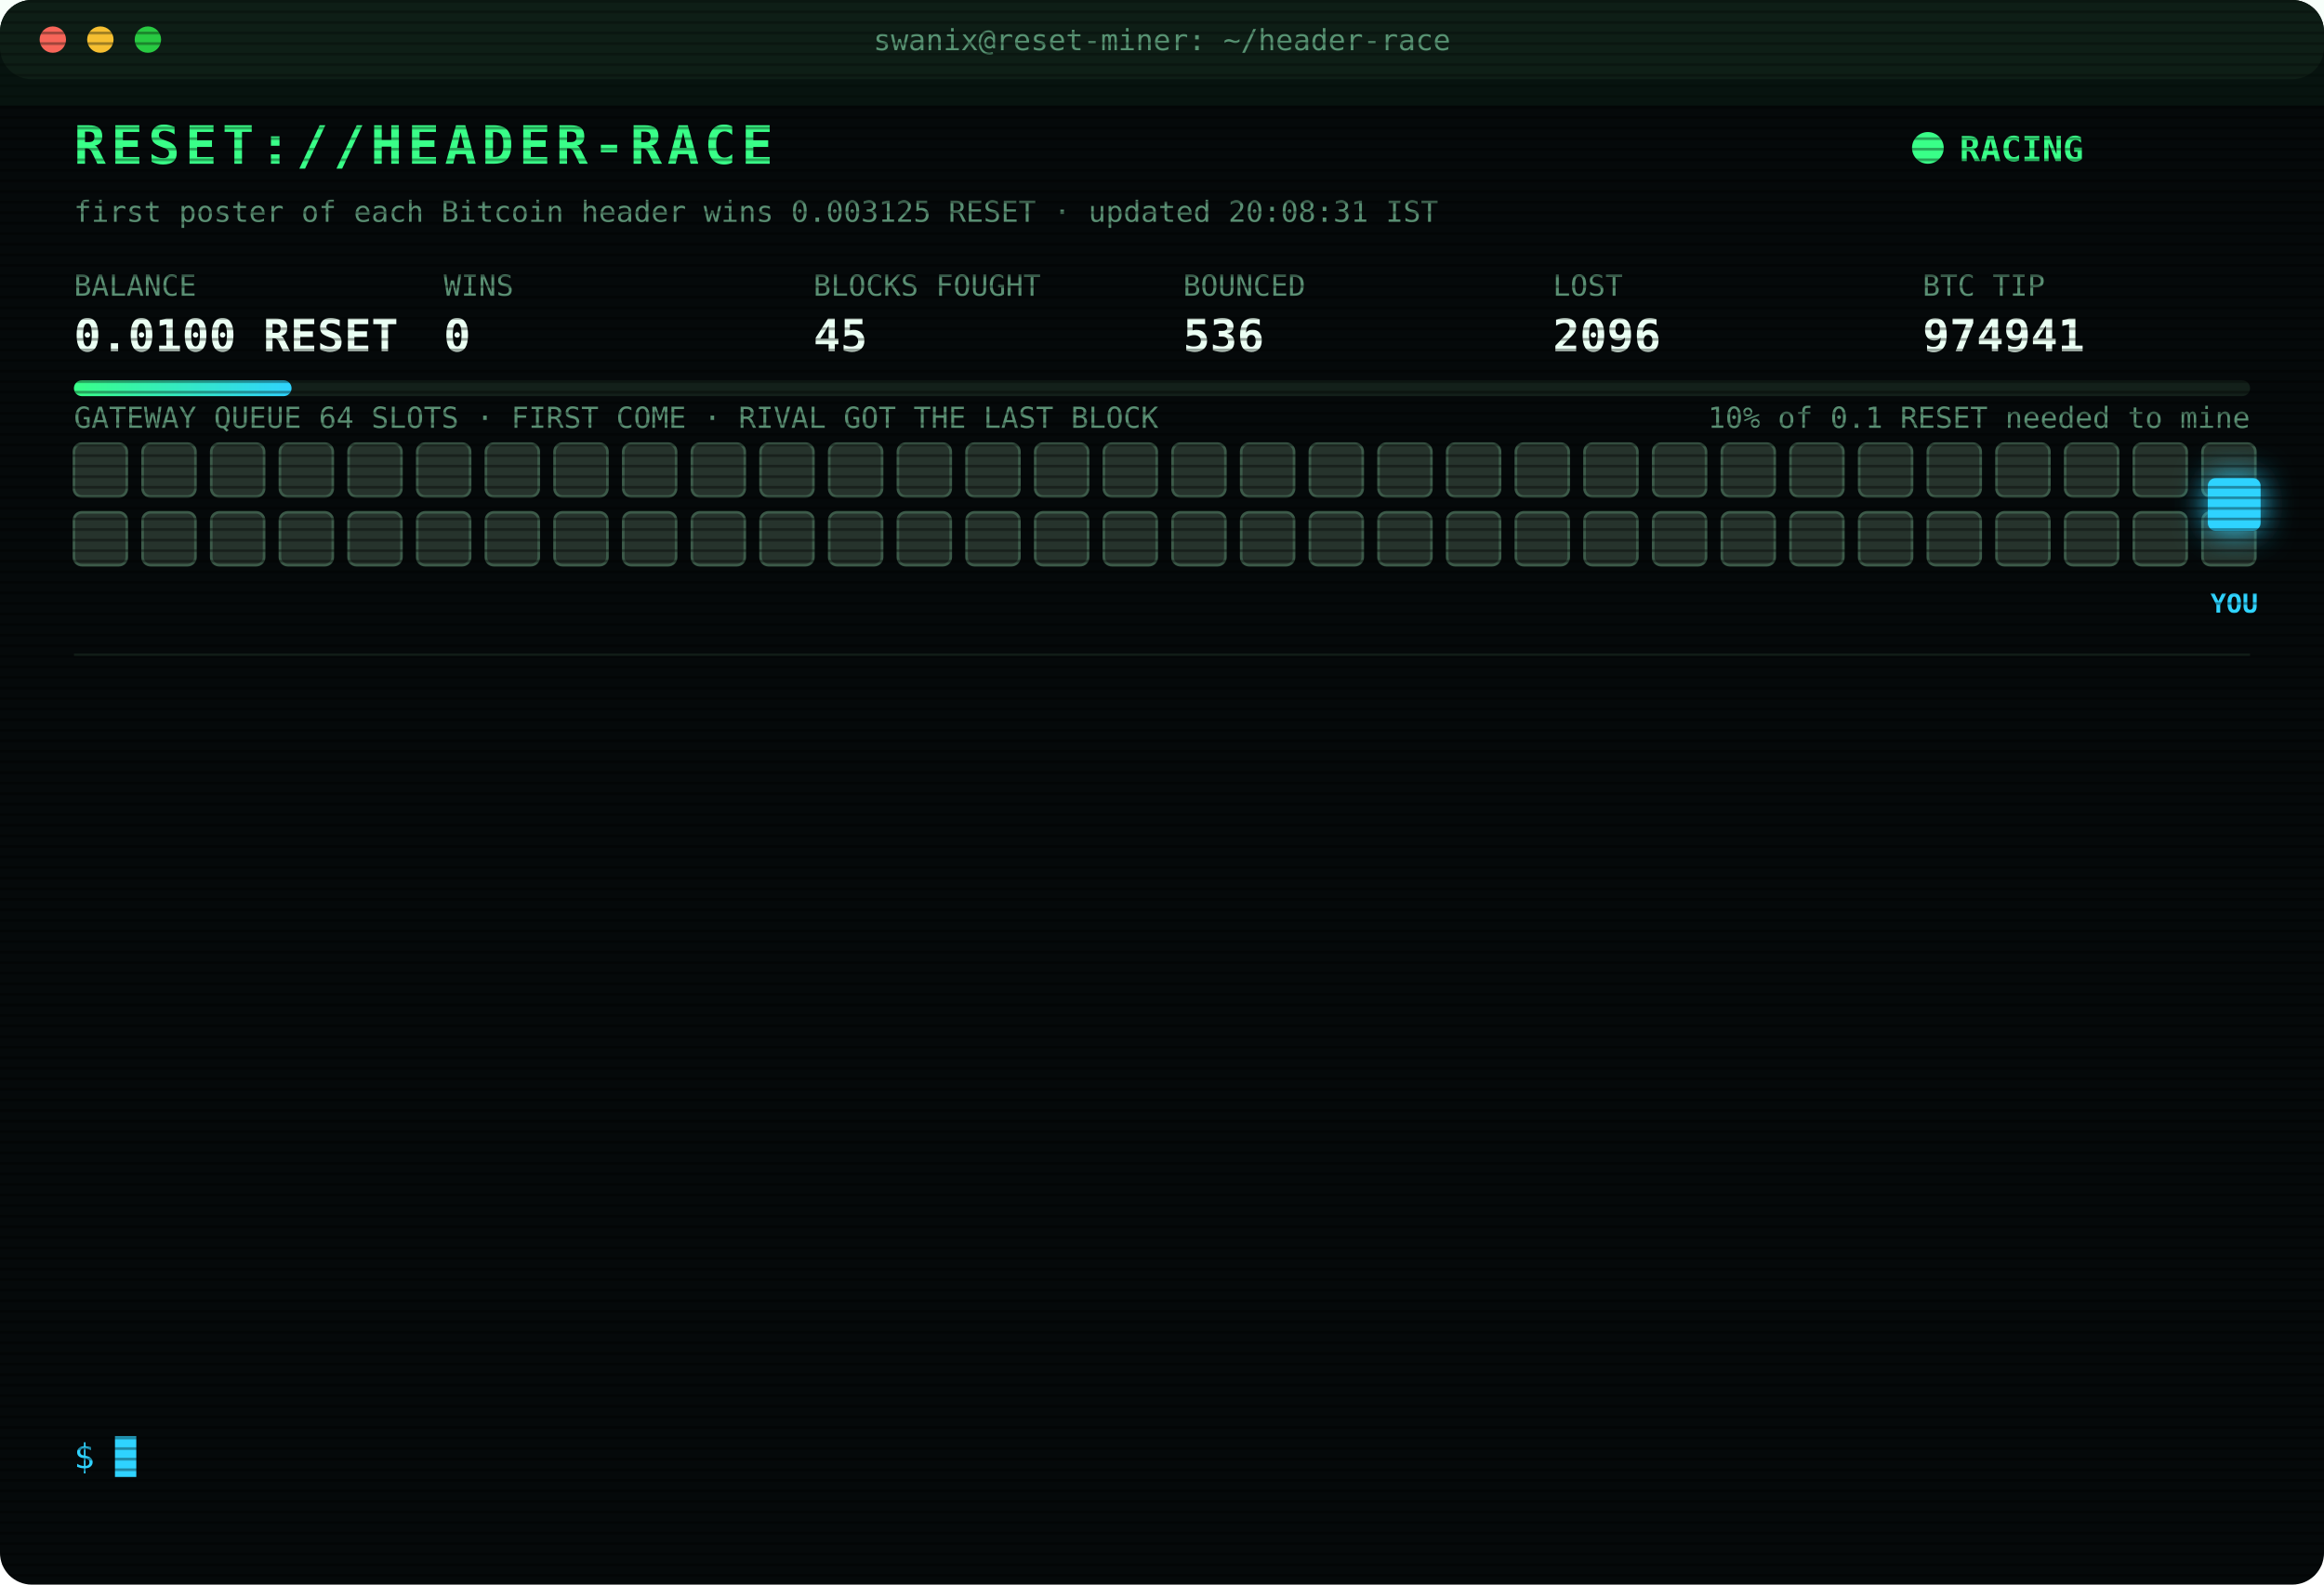
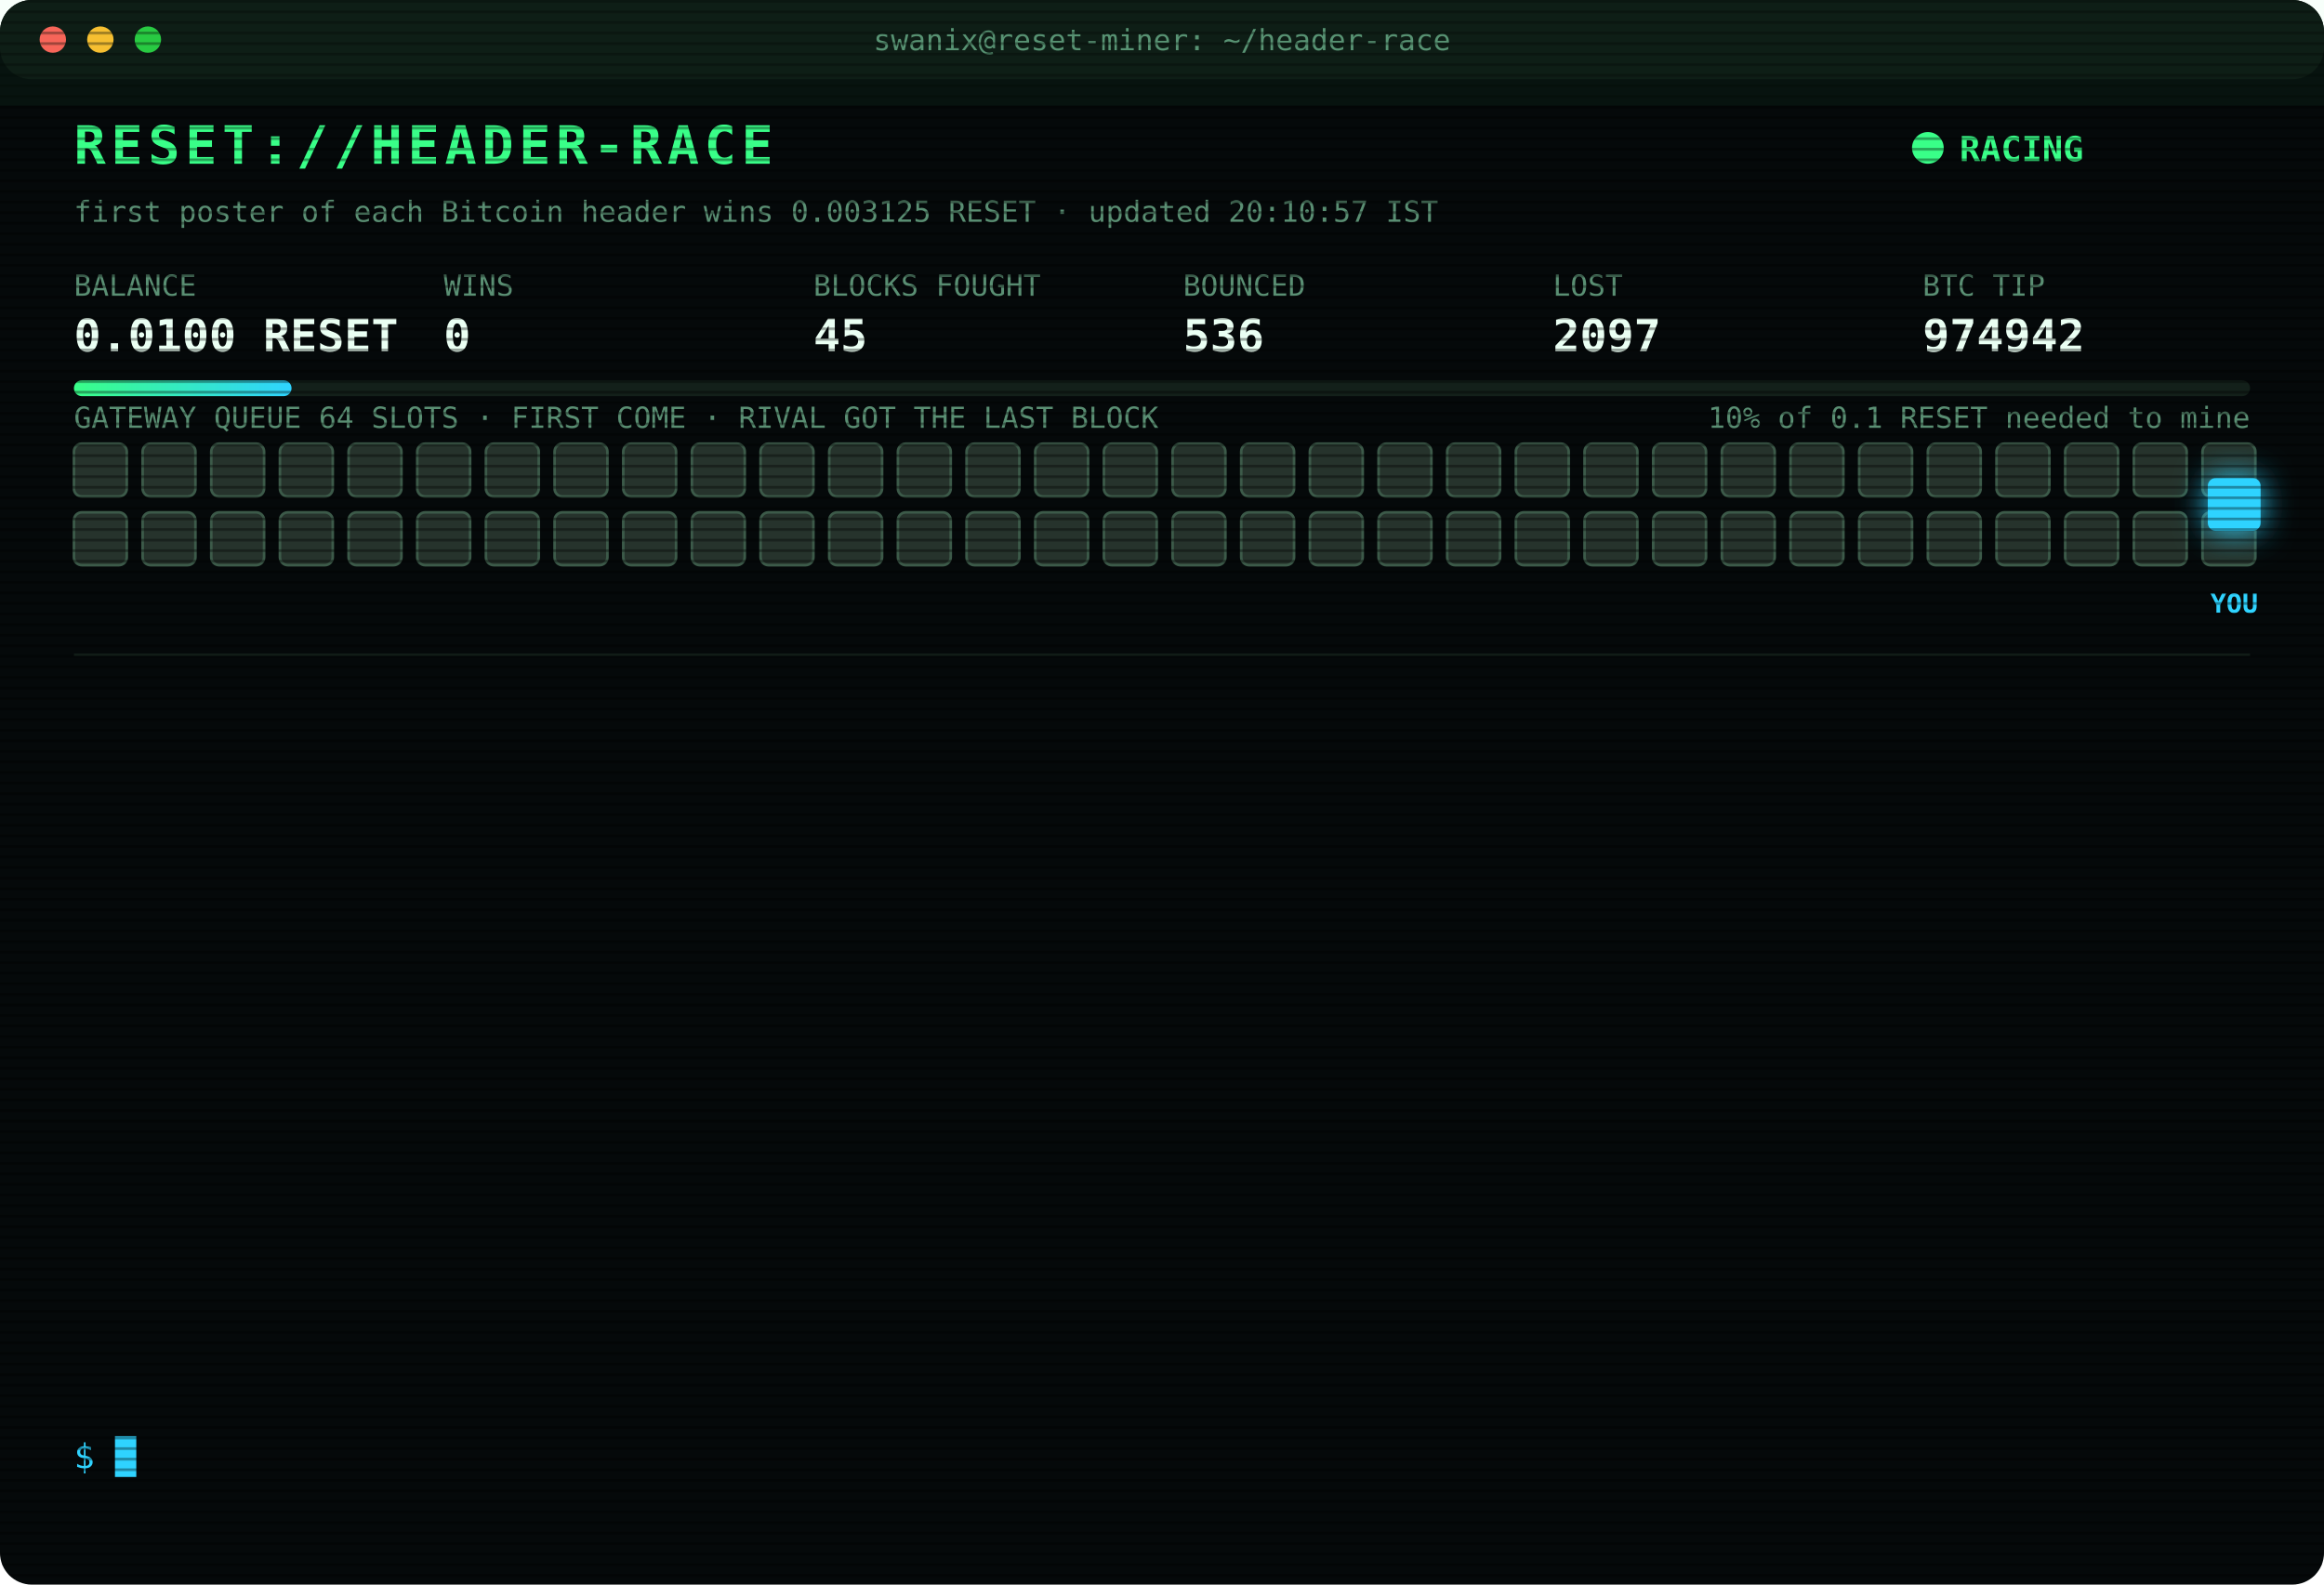
<svg xmlns="http://www.w3.org/2000/svg" width="880" height="600" viewBox="0 0 880 600" font-family="ui-monospace,SFMono-Regular,Menlo,Consolas,monospace">
  <style>
text{font-size:13px;fill:#7CFFB2}
.title{font-size:20px;font-weight:700;fill:#39FF88;letter-spacing:2px;animation:glitch 3s infinite steps(1)}
.sub{fill:#2fd3ff}.k{fill:#5a8f73;font-size:11px}.v{font-size:17px;font-weight:700;fill:#eafff3}
.ts{fill:#3f6b56}.boot{fill:#2fd3ff}.dim{fill:#5a8f73}.bad{fill:#ff4d6d}.warn{fill:#ffd23f}.mag{fill:#ff5cf0}.win{fill:#39FF88;font-weight:700}
.tag{font-size:10px;fill:#2fd3ff;font-weight:700}
.rival{fill:#26332c;stroke:#3c5a49;animation:jam 1.2s infinite alternate}
.idle{fill:#141c18;stroke:#22302a;animation:breathe 4s infinite}
.me{fill:#2fd3ff;filter:drop-shadow(0 0 6px #2fd3ff)}
.hover{animation:nudge 1.1s infinite ease-in-out}.bounce{animation:kick 1.4s infinite}
.ln{opacity:0;animation:in .4s forwards}
.cur{animation:blink 1s infinite steps(1)}
.scan{animation:scan 6s infinite linear}
.led{animation:blink 1.4s infinite}
@keyframes in{from{opacity:0;transform:translateX(-6px)}to{opacity:1;transform:none}}
@keyframes blink{50%{opacity:0}}
@keyframes jam{to{fill:#33463b}}
@keyframes breathe{50%{opacity:.4}}
@keyframes nudge{50%{transform:translateX(-10px)}}
@keyframes kick{0%,100%{transform:none}30%{transform:translateX(-14px)}55%{transform:translateX(10px) translateY(-6px)}}
@keyframes glitch{0%,92%{transform:none}93%{transform:translateX(2px);fill:#ff4d6d}95%{transform:translateX(-2px);fill:#2fd3ff}97%{transform:none}}
@keyframes scan{from{transform:translateY(-40px)}to{transform:translateY(600px)}}
</style>
  <defs>
    <pattern id="sl" width="4" height="4" patternUnits="userSpaceOnUse">
      <rect width="4" height="1" fill="#000" opacity=".35" />
    </pattern>
    <linearGradient id="bar">
      <stop offset="0" stop-color="#39FF88" />
      <stop offset="1" stop-color="#2fd3ff" />
    </linearGradient>
  </defs>
  <rect width="880" height="600" rx="12" fill="#05090a" />
  <rect width="880" height="30" rx="12" fill="#0d1512" />
  <circle cx="20" cy="15" r="5" fill="#ff5f57" />
  <circle cx="38" cy="15" r="5" fill="#febc2e" />
  <circle cx="56" cy="15" r="5" fill="#28c840" />
  <text x="440" y="19" text-anchor="middle" class="k">swanix@reset-miner: ~/header-race</text>
  <text x="28" y="62" class="title">RESET://HEADER-RACE</text>
  <circle class="led" cx="730" cy="56" r="6" fill="#39FF88" />
  <text x="742" y="61" class="win">RACING</text>
-   <text x="28" y="84" class="k">first poster of each Bitcoin header wins 0.003125 RESET · updated 20:08:31 IST</text>
+   <text x="28" y="84" class="k">first poster of each Bitcoin header wins 0.003125 RESET · updated 20:10:57 IST</text>
  <text x="28" y="112" class="k">BALANCE</text>
  <text x="28" y="133" class="v">0.0100 RESET</text>
  <text x="168" y="112" class="k">WINS</text>
  <text x="168" y="133" class="v">0</text>
  <text x="308" y="112" class="k">BLOCKS FOUGHT</text>
  <text x="308" y="133" class="v">45</text>
  <text x="448" y="112" class="k">BOUNCED</text>
  <text x="448" y="133" class="v">536</text>
  <text x="588" y="112" class="k">LOST</text>
-   <text x="588" y="133" class="v">2096</text>
+   <text x="588" y="133" class="v">2097</text>
  <text x="728" y="112" class="k">BTC TIP</text>
-   <text x="728" y="133" class="v">974941</text>
+   <text x="728" y="133" class="v">974942</text>
  <rect x="28" y="144" width="824" height="6" rx="3" fill="#13201a" />
  <rect x="28" y="144" width="82.4" height="6" rx="3" fill="url(#bar)" />
  <text x="852" y="162" text-anchor="end" class="k">10% of 0.1 RESET needed to mine</text>
  <text x="28" y="162" class="k">GATEWAY QUEUE 64 SLOTS · FIRST COME · RIVAL GOT THE LAST BLOCK</text>
  <rect class="rival" x="28" y="168" width="20" height="20" rx="3" style="animation-delay:0.00s" />
  <rect class="rival" x="54" y="168" width="20" height="20" rx="3" style="animation-delay:0.05s" />
  <rect class="rival" x="80" y="168" width="20" height="20" rx="3" style="animation-delay:0.10s" />
  <rect class="rival" x="106" y="168" width="20" height="20" rx="3" style="animation-delay:0.15s" />
  <rect class="rival" x="132" y="168" width="20" height="20" rx="3" style="animation-delay:0.20s" />
  <rect class="rival" x="158" y="168" width="20" height="20" rx="3" style="animation-delay:0.25s" />
  <rect class="rival" x="184" y="168" width="20" height="20" rx="3" style="animation-delay:0.30s" />
  <rect class="rival" x="210" y="168" width="20" height="20" rx="3" style="animation-delay:0.35s" />
  <rect class="rival" x="236" y="168" width="20" height="20" rx="3" style="animation-delay:0.40s" />
  <rect class="rival" x="262" y="168" width="20" height="20" rx="3" style="animation-delay:0.45s" />
  <rect class="rival" x="288" y="168" width="20" height="20" rx="3" style="animation-delay:0.50s" />
  <rect class="rival" x="314" y="168" width="20" height="20" rx="3" style="animation-delay:0.55s" />
  <rect class="rival" x="340" y="168" width="20" height="20" rx="3" style="animation-delay:0.60s" />
  <rect class="rival" x="366" y="168" width="20" height="20" rx="3" style="animation-delay:0.65s" />
  <rect class="rival" x="392" y="168" width="20" height="20" rx="3" style="animation-delay:0.70s" />
  <rect class="rival" x="418" y="168" width="20" height="20" rx="3" style="animation-delay:0.75s" />
  <rect class="rival" x="444" y="168" width="20" height="20" rx="3" style="animation-delay:0.80s" />
  <rect class="rival" x="470" y="168" width="20" height="20" rx="3" style="animation-delay:0.85s" />
  <rect class="rival" x="496" y="168" width="20" height="20" rx="3" style="animation-delay:0.90s" />
  <rect class="rival" x="522" y="168" width="20" height="20" rx="3" style="animation-delay:0.95s" />
  <rect class="rival" x="548" y="168" width="20" height="20" rx="3" style="animation-delay:1.00s" />
  <rect class="rival" x="574" y="168" width="20" height="20" rx="3" style="animation-delay:1.05s" />
  <rect class="rival" x="600" y="168" width="20" height="20" rx="3" style="animation-delay:1.10s" />
  <rect class="rival" x="626" y="168" width="20" height="20" rx="3" style="animation-delay:1.15s" />
  <rect class="rival" x="652" y="168" width="20" height="20" rx="3" style="animation-delay:1.20s" />
  <rect class="rival" x="678" y="168" width="20" height="20" rx="3" style="animation-delay:1.25s" />
  <rect class="rival" x="704" y="168" width="20" height="20" rx="3" style="animation-delay:1.30s" />
  <rect class="rival" x="730" y="168" width="20" height="20" rx="3" style="animation-delay:1.35s" />
  <rect class="rival" x="756" y="168" width="20" height="20" rx="3" style="animation-delay:1.40s" />
  <rect class="rival" x="782" y="168" width="20" height="20" rx="3" style="animation-delay:1.45s" />
  <rect class="rival" x="808" y="168" width="20" height="20" rx="3" style="animation-delay:1.50s" />
  <rect class="rival" x="834" y="168" width="20" height="20" rx="3" style="animation-delay:1.55s" />
  <rect class="rival" x="28" y="194" width="20" height="20" rx="3" style="animation-delay:1.60s" />
  <rect class="rival" x="54" y="194" width="20" height="20" rx="3" style="animation-delay:1.65s" />
  <rect class="rival" x="80" y="194" width="20" height="20" rx="3" style="animation-delay:1.70s" />
  <rect class="rival" x="106" y="194" width="20" height="20" rx="3" style="animation-delay:1.75s" />
  <rect class="rival" x="132" y="194" width="20" height="20" rx="3" style="animation-delay:1.80s" />
  <rect class="rival" x="158" y="194" width="20" height="20" rx="3" style="animation-delay:1.85s" />
  <rect class="rival" x="184" y="194" width="20" height="20" rx="3" style="animation-delay:1.90s" />
  <rect class="rival" x="210" y="194" width="20" height="20" rx="3" style="animation-delay:1.95s" />
  <rect class="rival" x="236" y="194" width="20" height="20" rx="3" style="animation-delay:2.00s" />
  <rect class="rival" x="262" y="194" width="20" height="20" rx="3" style="animation-delay:2.05s" />
  <rect class="rival" x="288" y="194" width="20" height="20" rx="3" style="animation-delay:2.10s" />
  <rect class="rival" x="314" y="194" width="20" height="20" rx="3" style="animation-delay:2.15s" />
  <rect class="rival" x="340" y="194" width="20" height="20" rx="3" style="animation-delay:2.20s" />
  <rect class="rival" x="366" y="194" width="20" height="20" rx="3" style="animation-delay:2.25s" />
  <rect class="rival" x="392" y="194" width="20" height="20" rx="3" style="animation-delay:2.30s" />
  <rect class="rival" x="418" y="194" width="20" height="20" rx="3" style="animation-delay:2.35s" />
  <rect class="rival" x="444" y="194" width="20" height="20" rx="3" style="animation-delay:2.40s" />
  <rect class="rival" x="470" y="194" width="20" height="20" rx="3" style="animation-delay:2.45s" />
  <rect class="rival" x="496" y="194" width="20" height="20" rx="3" style="animation-delay:2.50s" />
  <rect class="rival" x="522" y="194" width="20" height="20" rx="3" style="animation-delay:2.55s" />
  <rect class="rival" x="548" y="194" width="20" height="20" rx="3" style="animation-delay:2.60s" />
  <rect class="rival" x="574" y="194" width="20" height="20" rx="3" style="animation-delay:2.65s" />
  <rect class="rival" x="600" y="194" width="20" height="20" rx="3" style="animation-delay:2.70s" />
  <rect class="rival" x="626" y="194" width="20" height="20" rx="3" style="animation-delay:2.75s" />
  <rect class="rival" x="652" y="194" width="20" height="20" rx="3" style="animation-delay:2.80s" />
  <rect class="rival" x="678" y="194" width="20" height="20" rx="3" style="animation-delay:2.85s" />
  <rect class="rival" x="704" y="194" width="20" height="20" rx="3" style="animation-delay:2.90s" />
  <rect class="rival" x="730" y="194" width="20" height="20" rx="3" style="animation-delay:2.95s" />
  <rect class="rival" x="756" y="194" width="20" height="20" rx="3" style="animation-delay:3.00s" />
  <rect class="rival" x="782" y="194" width="20" height="20" rx="3" style="animation-delay:3.05s" />
  <rect class="rival" x="808" y="194" width="20" height="20" rx="3" style="animation-delay:3.10s" />
  <rect class="rival" x="834" y="194" width="20" height="20" rx="3" style="animation-delay:3.15s" />
  <g class="hover">
    <rect class="me" x="836" y="181" width="20" height="20" rx="3" />
    <text class="tag" x="846" y="232" text-anchor="middle">YOU</text>
  </g>
  <line x1="28" x2="852" y1="248" y2="248" stroke="#13201a" />
  <g class="ln" style="animation-delay:0.40s">
-     <text x="28" y="270" class="ts">17:12:07</text>
-     <text x="104" y="270" class="bad">[LOST] #974930 taken by a rival miner</text>
+     <text x="28" y="270" class="ts">17:45:35</text>
+     <text x="104" y="270" class="bad">[LOST] #974931 taken by a rival miner</text>
  </g>
  <g class="ln" style="animation-delay:0.65s">
-     <text x="28" y="292" class="ts">17:45:35</text>
-     <text x="104" y="292" class="bad">[LOST] #974931 taken by a rival miner</text>
+     <text x="28" y="292" class="ts">17:46:16</text>
+     <text x="104" y="292" class="bad">[LOST] #974932 taken by a rival miner</text>
  </g>
  <g class="ln" style="animation-delay:0.90s">
-     <text x="28" y="314" class="ts">17:46:16</text>
-     <text x="104" y="314" class="bad">[LOST] #974932 taken by a rival miner</text>
+     <text x="28" y="314" class="ts">18:00:41</text>
+     <text x="104" y="314" class="bad">[LOST] #974933 taken by a rival miner</text>
  </g>
  <g class="ln" style="animation-delay:1.15s">
-     <text x="28" y="336" class="ts">18:00:41</text>
-     <text x="104" y="336" class="bad">[LOST] #974933 taken by a rival miner</text>
+     <text x="28" y="336" class="ts">18:08:55</text>
+     <text x="104" y="336" class="bad">[LOST] #974934 taken by a rival miner</text>
  </g>
  <g class="ln" style="animation-delay:1.40s">
-     <text x="28" y="358" class="ts">18:08:55</text>
-     <text x="104" y="358" class="bad">[LOST] #974934 taken by a rival miner</text>
+     <text x="28" y="358" class="ts">18:10:27</text>
+     <text x="104" y="358" class="dim">[STINT END] calls 764 · wins 0</text>
  </g>
  <g class="ln" style="animation-delay:1.65s">
-     <text x="28" y="380" class="ts">18:10:27</text>
-     <text x="104" y="380" class="dim">[STINT END] calls 764 · wins 0</text>
+     <text x="28" y="380" class="ts">18:15:29</text>
+     <text x="104" y="380" class="boot">[BOOT] racer v3 online · 3 feeds · stint 340m</text>
  </g>
  <g class="ln" style="animation-delay:1.90s">
-     <text x="28" y="402" class="ts">18:15:29</text>
-     <text x="104" y="402" class="boot">[BOOT] racer v3 online · 3 feeds · stint 340m</text>
+     <text x="28" y="402" class="ts">18:32:05</text>
+     <text x="104" y="402" class="bad">[LOST] #974936 taken by a rival miner</text>
  </g>
  <g class="ln" style="animation-delay:2.15s">
-     <text x="28" y="424" class="ts">18:32:05</text>
-     <text x="104" y="424" class="bad">[LOST] #974936 taken by a rival miner</text>
+     <text x="28" y="424" class="ts">19:44:35</text>
+     <text x="104" y="424" class="bad">[LOST] #974937 taken by a rival miner</text>
  </g>
  <g class="ln" style="animation-delay:2.40s">
-     <text x="28" y="446" class="ts">19:44:35</text>
-     <text x="104" y="446" class="bad">[LOST] #974937 taken by a rival miner</text>
+     <text x="28" y="446" class="ts">19:47:49</text>
+     <text x="104" y="446" class="bad">[LOST] #974938 taken by a rival miner</text>
  </g>
  <g class="ln" style="animation-delay:2.65s">
-     <text x="28" y="468" class="ts">19:47:49</text>
-     <text x="104" y="468" class="bad">[LOST] #974938 taken by a rival miner</text>
+     <text x="28" y="468" class="ts">20:04:49</text>
+     <text x="104" y="468" class="bad">[LOST] #974939 taken by a rival miner</text>
  </g>
  <g class="ln" style="animation-delay:2.90s">
-     <text x="28" y="490" class="ts">20:04:49</text>
-     <text x="104" y="490" class="bad">[LOST] #974939 taken by a rival miner</text>
+     <text x="28" y="490" class="ts">20:07:07</text>
+     <text x="104" y="490" class="bad">[LOST] #974940 taken by a rival miner</text>
  </g>
  <g class="ln" style="animation-delay:3.15s">
-     <text x="28" y="512" class="ts">20:07:07</text>
-     <text x="104" y="512" class="bad">[LOST] #974940 taken by a rival miner</text>
+     <text x="28" y="512" class="ts">20:08:31</text>
+     <text x="104" y="512" class="bad">[LOST] #974941 taken by a rival miner</text>
  </g>
  <g class="ln" style="animation-delay:3.40s">
-     <text x="28" y="534" class="ts">20:08:31</text>
-     <text x="104" y="534" class="bad">[LOST] #974941 taken by a rival miner</text>
+     <text x="28" y="534" class="ts">20:10:57</text>
+     <text x="104" y="534" class="bad">[LOST] #974942 taken by a rival miner</text>
  </g>
  <text x="28" y="556" class="sub">$ <tspan class="cur">█</tspan>
  </text>
  <rect width="880" height="600" rx="12" fill="url(#sl)" pointer-events="none" />
  <rect class="scan" width="880" height="40" fill="#39FF88" opacity=".04" />
</svg>
